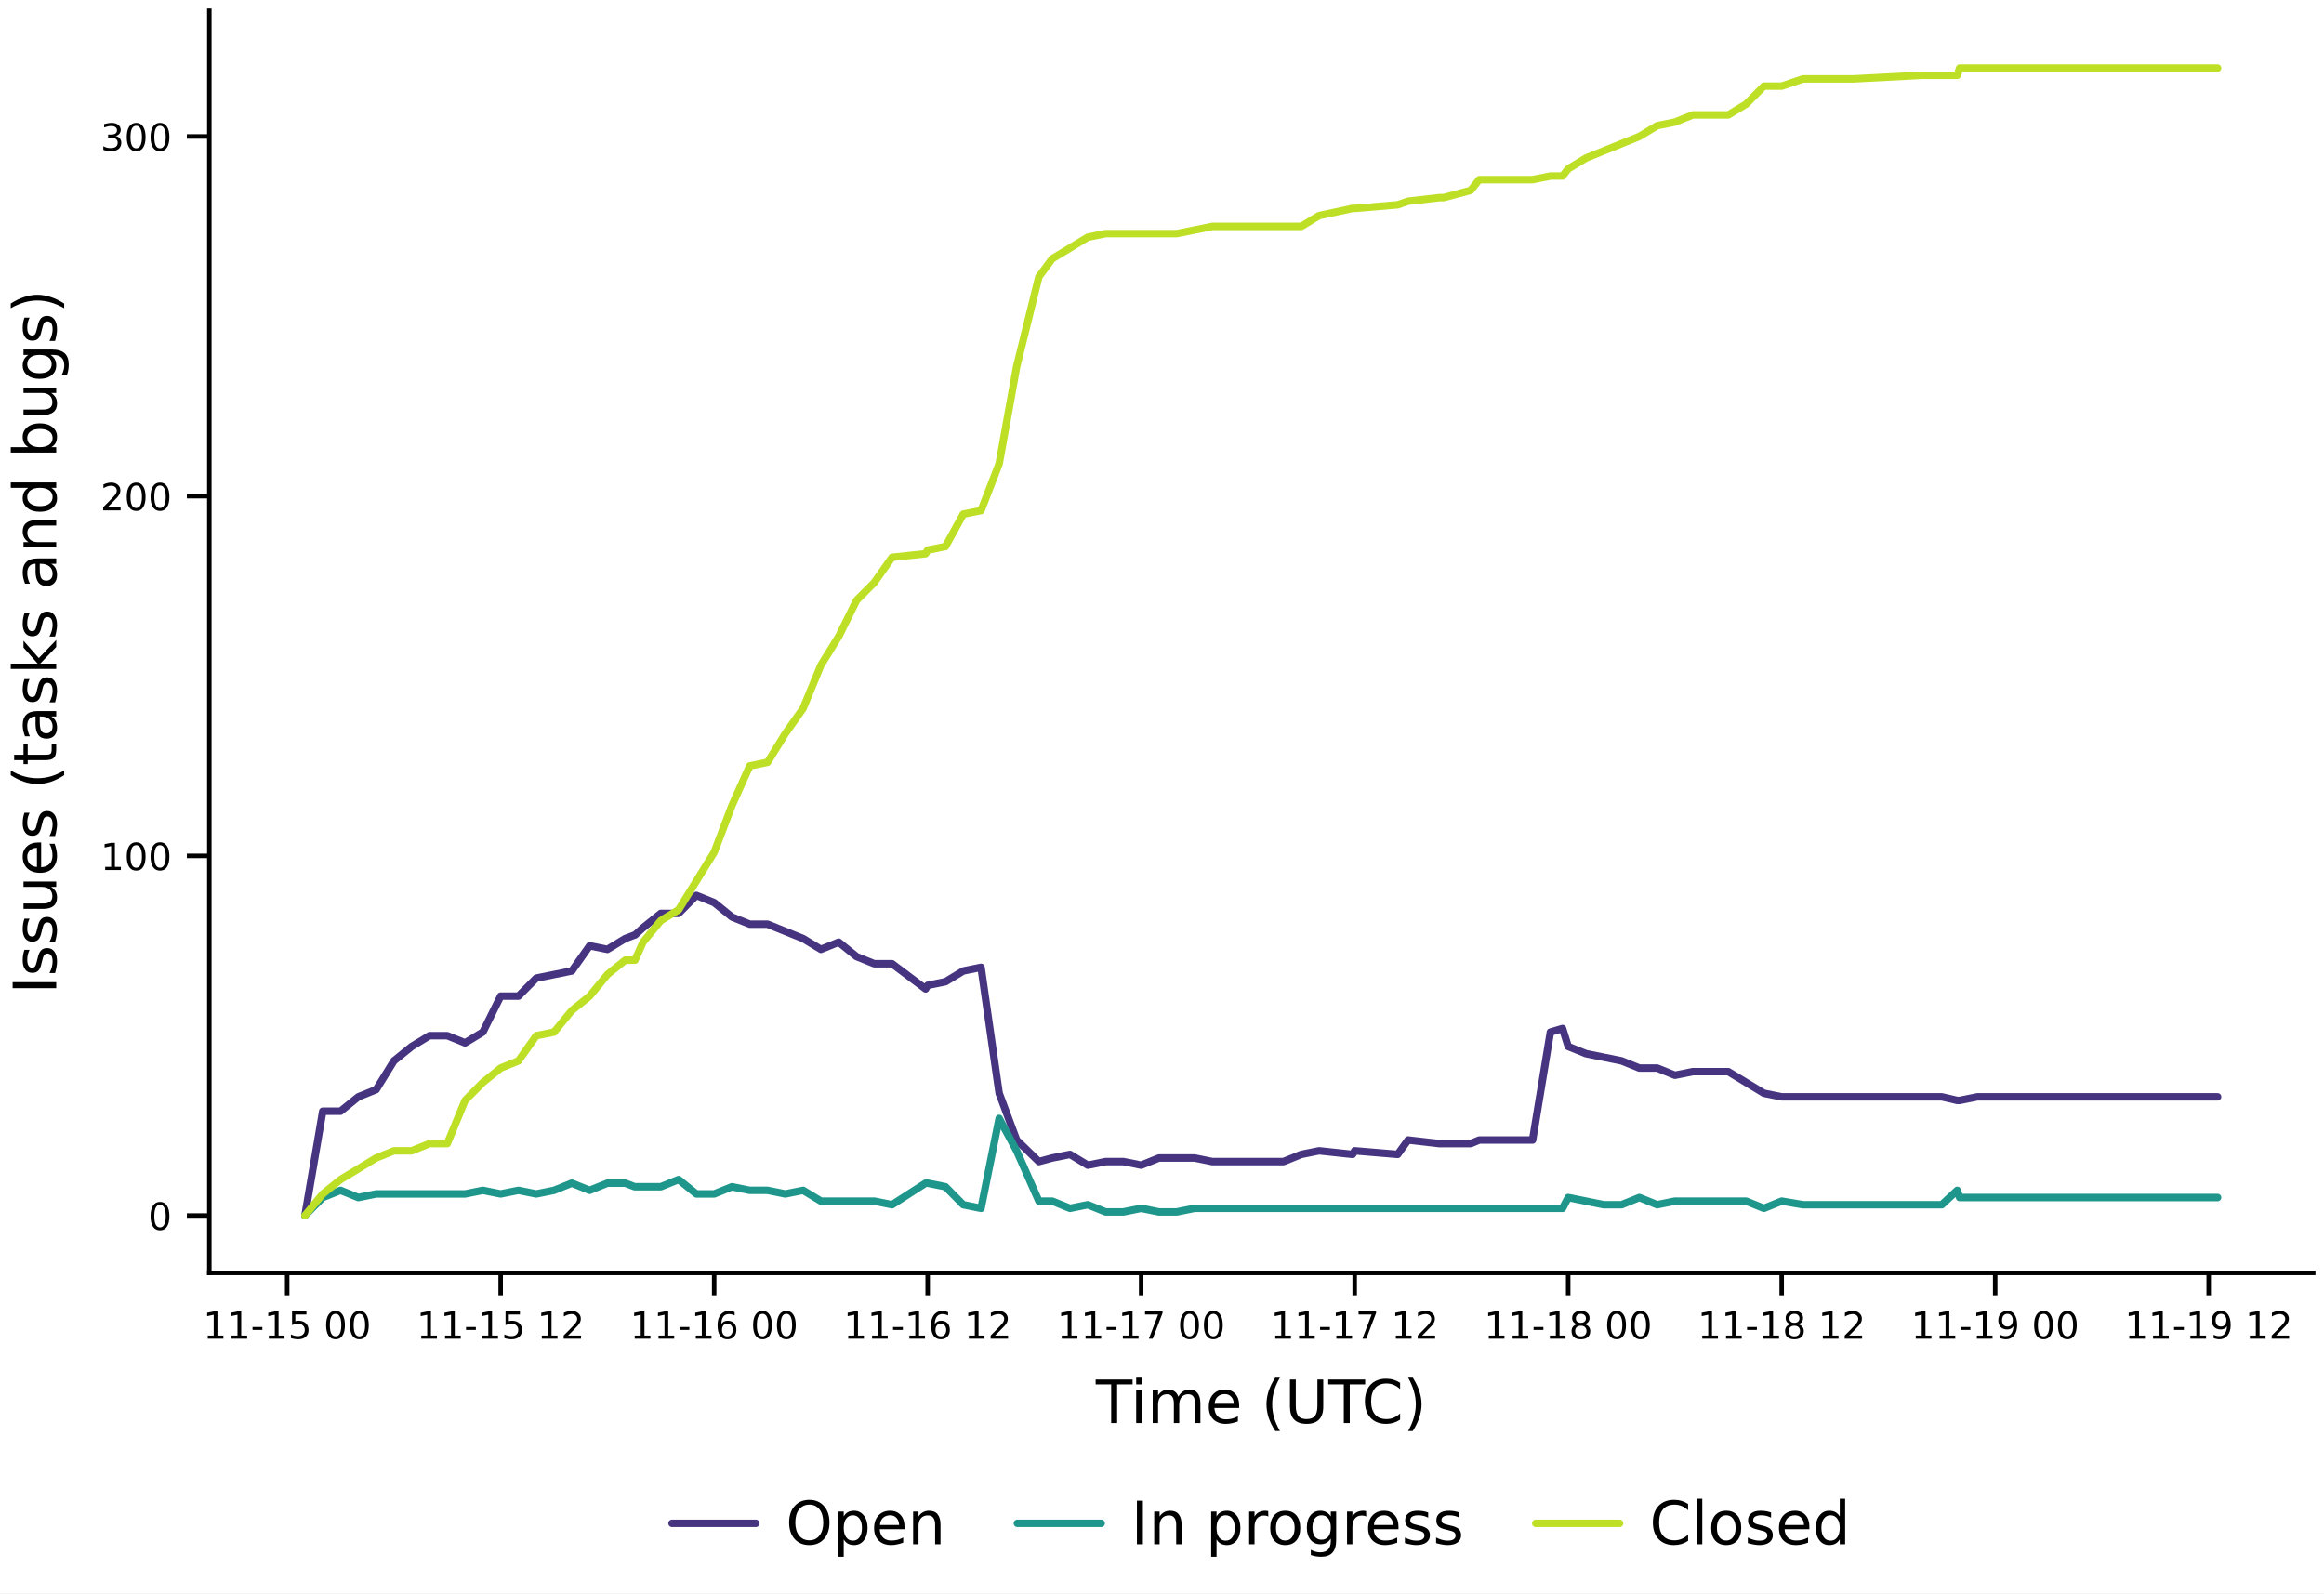
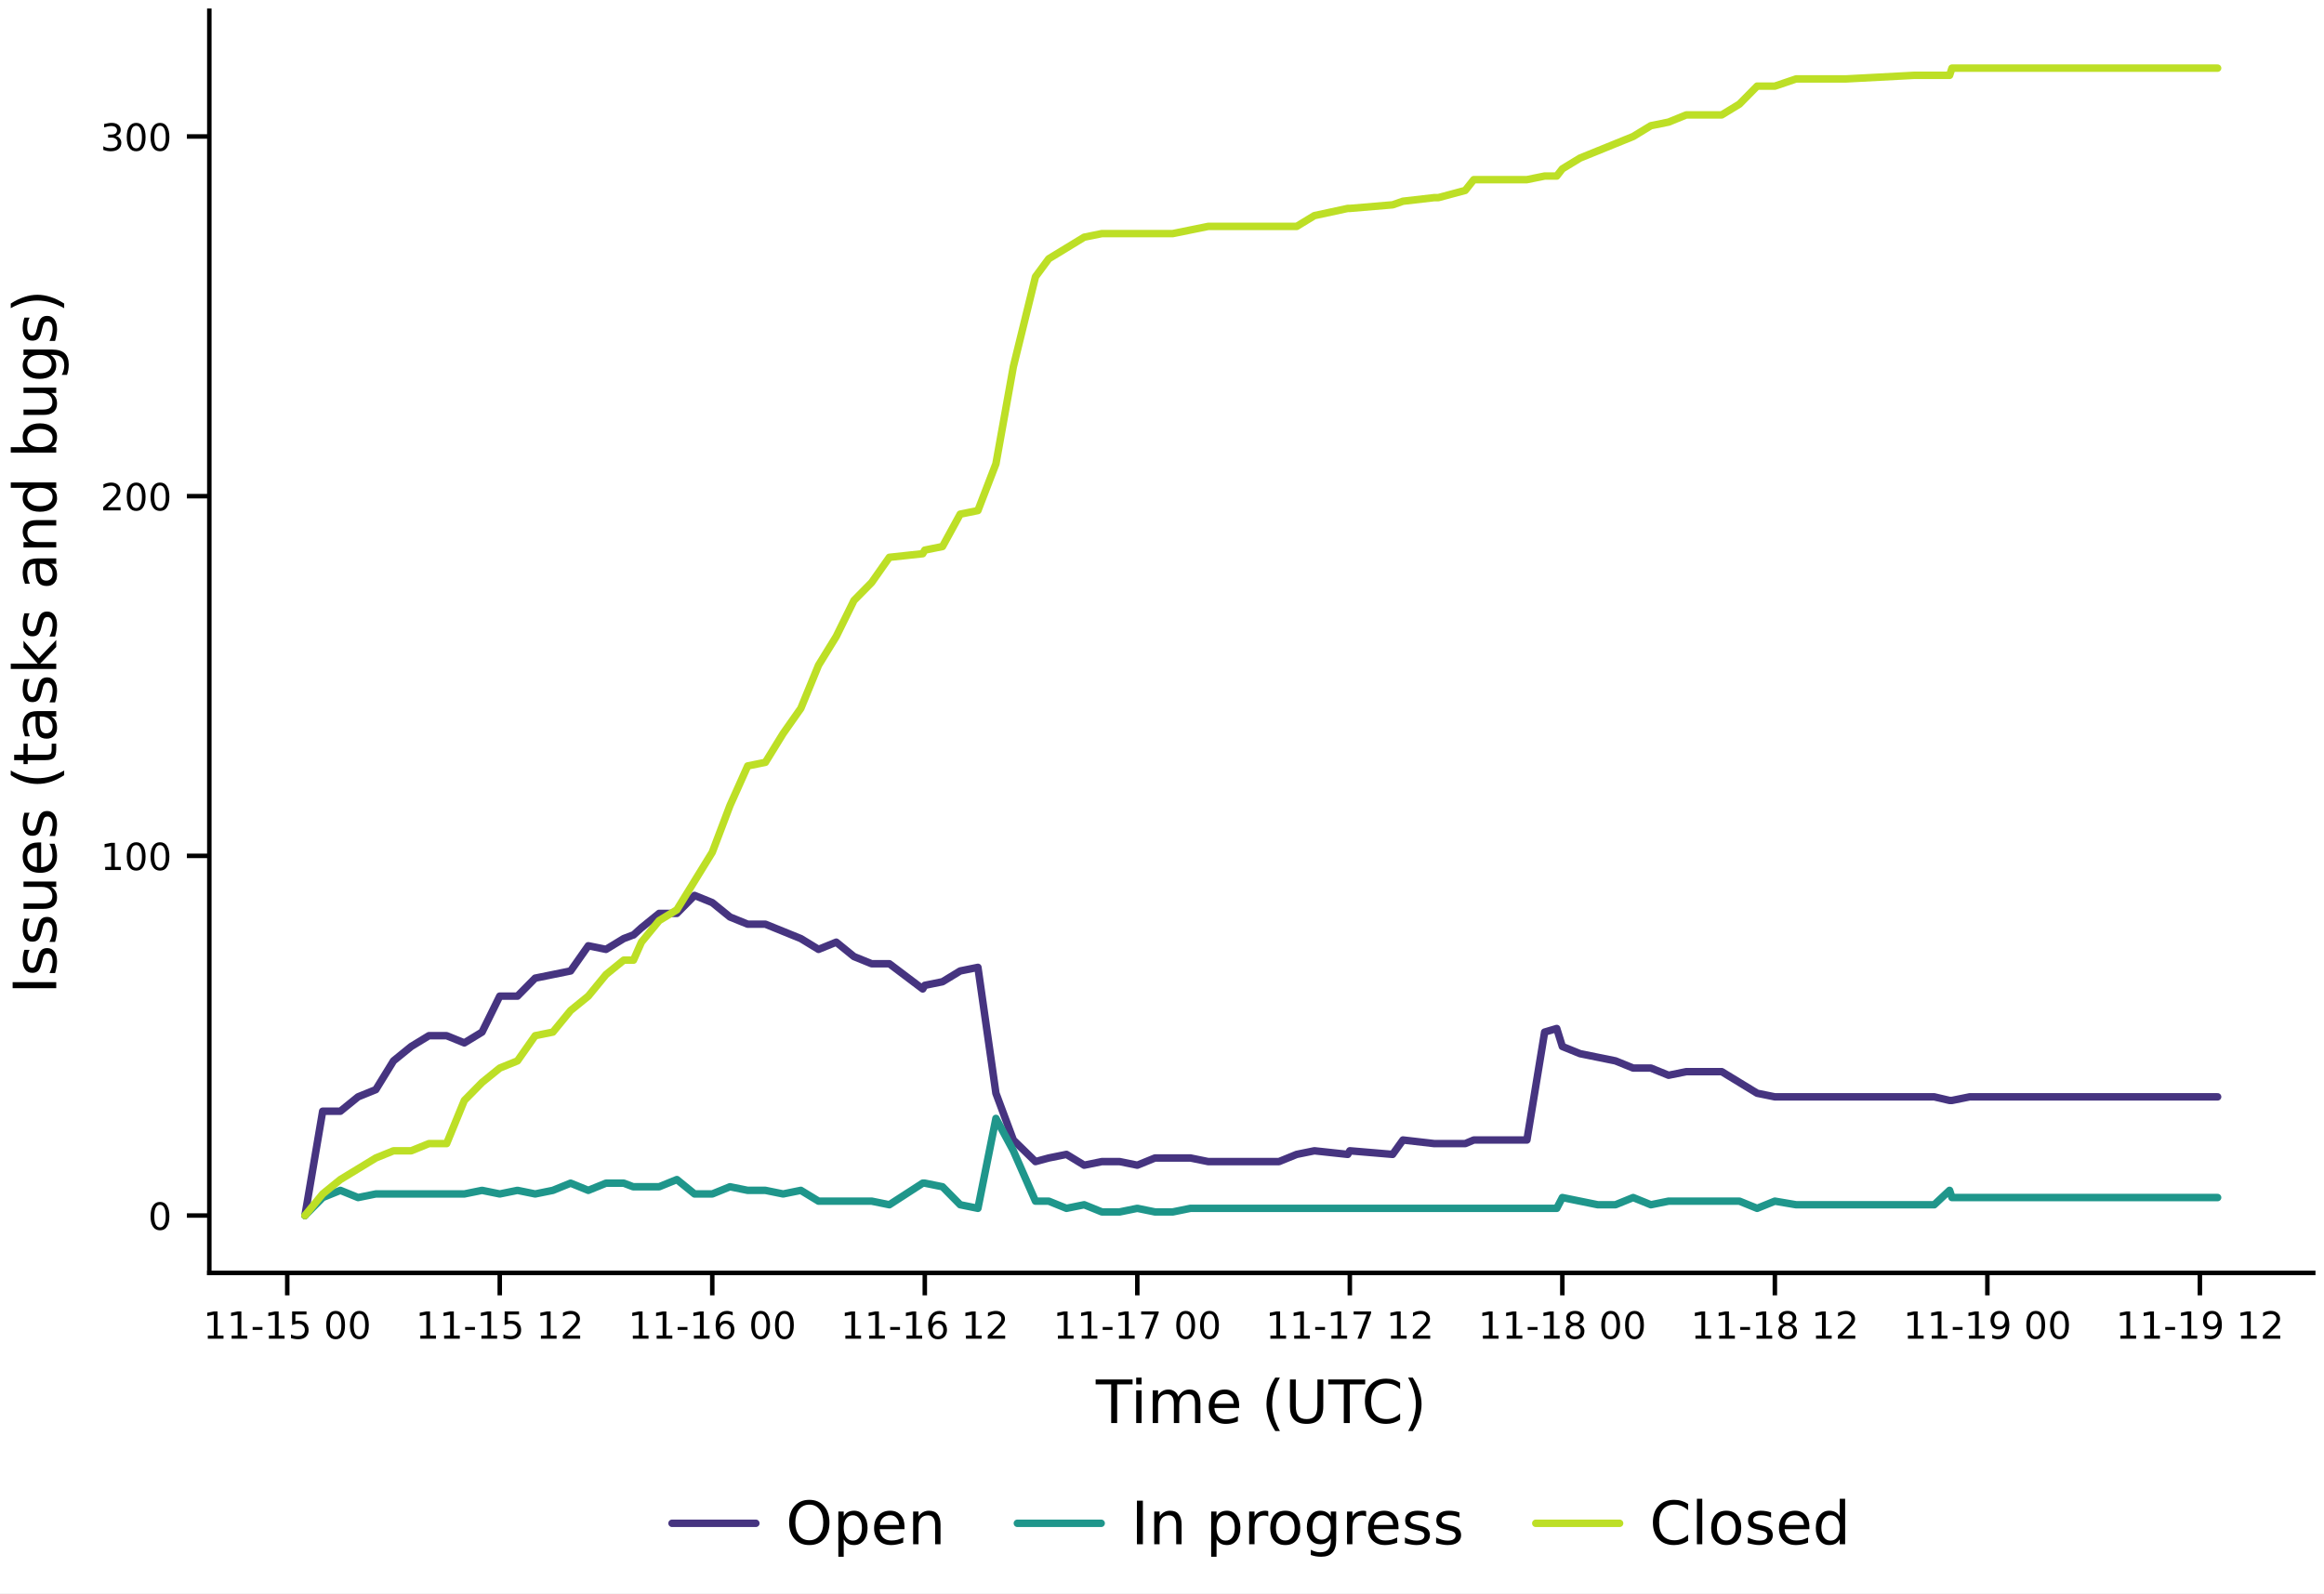
<svg xmlns="http://www.w3.org/2000/svg" xmlns:xlink="http://www.w3.org/1999/xlink" width="310.696pt" height="213.046pt" viewBox="0 0 310.696 213.046" version="1.1">
  <defs>
    <style type="text/css">*{stroke-linejoin: round; stroke-linecap: butt}</style>
  </defs>
  <g id="figure_1">
    <g id="patch_1">
      <path d="M -0 213.046  L 310.696 213.046  L 310.696 0  L -0 0  z " style="fill: #ffffff" />
    </g>
    <g id="axes_1">
      <g id="patch_2">
        <path d="M 27.984 170.203  L 309.256 170.203  L 309.256 1.44  L 27.984 1.44  z " style="fill: #ffffff" />
      </g>
      <g id="matplotlib.axis_1">
        <g id="xtick_1">
          <g id="line2d_1">
            <defs>
-               <path id="m3e35c0285f" d="M 0 0  L 0 3  " style="stroke: #000000; stroke-width: 0.6" />
+               <path id="m09d2174da2" d="M 0 0  L 0 3  " style="stroke: #000000; stroke-width: 0.6" />
            </defs>
            <g>
-               <use xlink:href="#m3e35c0285f" x="38.391" y="170.203" style="stroke: #000000; stroke-width: 0.6" />
+               <use xlink:href="#m09d2174da2" x="38.402" y="170.203" style="stroke: #000000; stroke-width: 0.6" />
            </g>
          </g>
          <g id="text_1">
-             <text style="font-size: 5px; font-family: 'DejaVu Sans', sans-serif; text-anchor: middle" x="38.391" y="179.002" transform="rotate(-0 38.39082 179.0017)">11-15 00</text>
+             <text style="font-size: 5px; font-family: 'DejaVu Sans', sans-serif; text-anchor: middle" x="38.402" y="179.002" transform="rotate(-0 38.40184 179.0017)">11-15 00</text>
          </g>
        </g>
        <g id="xtick_2">
          <g id="line2d_2">
            <g>
-               <use xlink:href="#m3e35c0285f" x="66.934" y="170.203" style="stroke: #000000; stroke-width: 0.6" />
+               <use xlink:href="#m09d2174da2" x="66.813" y="170.203" style="stroke: #000000; stroke-width: 0.6" />
            </g>
          </g>
          <g id="text_2">
-             <text style="font-size: 5px; font-family: 'DejaVu Sans', sans-serif; text-anchor: middle" x="66.934" y="179.002" transform="rotate(-0 66.93423 179.0017)">11-15 12</text>
+             <text style="font-size: 5px; font-family: 'DejaVu Sans', sans-serif; text-anchor: middle" x="66.813" y="179.002" transform="rotate(-0 66.81309 179.0017)">11-15 12</text>
          </g>
        </g>
        <g id="xtick_3">
          <g id="line2d_3">
            <g>
-               <use xlink:href="#m3e35c0285f" x="95.478" y="170.203" style="stroke: #000000; stroke-width: 0.6" />
+               <use xlink:href="#m09d2174da2" x="95.224" y="170.203" style="stroke: #000000; stroke-width: 0.6" />
            </g>
          </g>
          <g id="text_3">
-             <text style="font-size: 5px; font-family: 'DejaVu Sans', sans-serif; text-anchor: middle" x="95.478" y="179.002" transform="rotate(-0 95.47763 179.0017)">11-16 00</text>
+             <text style="font-size: 5px; font-family: 'DejaVu Sans', sans-serif; text-anchor: middle" x="95.224" y="179.002" transform="rotate(-0 95.22435 179.0017)">11-16 00</text>
          </g>
        </g>
        <g id="xtick_4">
          <g id="line2d_4">
            <g>
-               <use xlink:href="#m3e35c0285f" x="124.021" y="170.203" style="stroke: #000000; stroke-width: 0.6" />
+               <use xlink:href="#m09d2174da2" x="123.636" y="170.203" style="stroke: #000000; stroke-width: 0.6" />
            </g>
          </g>
          <g id="text_4">
-             <text style="font-size: 5px; font-family: 'DejaVu Sans', sans-serif; text-anchor: middle" x="124.021" y="179.002" transform="rotate(-0 124.021 179.0017)">11-16 12</text>
+             <text style="font-size: 5px; font-family: 'DejaVu Sans', sans-serif; text-anchor: middle" x="123.636" y="179.002" transform="rotate(-0 123.6356 179.0017)">11-16 12</text>
          </g>
        </g>
        <g id="xtick_5">
          <g id="line2d_5">
            <g>
-               <use xlink:href="#m3e35c0285f" x="152.564" y="170.203" style="stroke: #000000; stroke-width: 0.6" />
+               <use xlink:href="#m09d2174da2" x="152.047" y="170.203" style="stroke: #000000; stroke-width: 0.6" />
            </g>
          </g>
          <g id="text_5">
-             <text style="font-size: 5px; font-family: 'DejaVu Sans', sans-serif; text-anchor: middle" x="152.564" y="179.002" transform="rotate(-0 152.5644 179.0017)">11-17 00</text>
+             <text style="font-size: 5px; font-family: 'DejaVu Sans', sans-serif; text-anchor: middle" x="152.047" y="179.002" transform="rotate(-0 152.0469 179.0017)">11-17 00</text>
          </g>
        </g>
        <g id="xtick_6">
          <g id="line2d_6">
            <g>
-               <use xlink:href="#m3e35c0285f" x="181.108" y="170.203" style="stroke: #000000; stroke-width: 0.6" />
+               <use xlink:href="#m09d2174da2" x="180.458" y="170.203" style="stroke: #000000; stroke-width: 0.6" />
            </g>
          </g>
          <g id="text_6">
-             <text style="font-size: 5px; font-family: 'DejaVu Sans', sans-serif; text-anchor: middle" x="181.108" y="179.002" transform="rotate(-0 181.1078 179.0017)">11-17 12</text>
+             <text style="font-size: 5px; font-family: 'DejaVu Sans', sans-serif; text-anchor: middle" x="180.458" y="179.002" transform="rotate(-0 180.4581 179.0017)">11-17 12</text>
          </g>
        </g>
        <g id="xtick_7">
          <g id="line2d_7">
            <g>
-               <use xlink:href="#m3e35c0285f" x="209.651" y="170.203" style="stroke: #000000; stroke-width: 0.6" />
+               <use xlink:href="#m09d2174da2" x="208.869" y="170.203" style="stroke: #000000; stroke-width: 0.6" />
            </g>
          </g>
          <g id="text_7">
-             <text style="font-size: 5px; font-family: 'DejaVu Sans', sans-serif; text-anchor: middle" x="209.651" y="179.002" transform="rotate(-0 209.6512 179.0017)">11-18 00</text>
+             <text style="font-size: 5px; font-family: 'DejaVu Sans', sans-serif; text-anchor: middle" x="208.869" y="179.002" transform="rotate(-0 208.8694 179.0017)">11-18 00</text>
          </g>
        </g>
        <g id="xtick_8">
          <g id="line2d_8">
            <g>
-               <use xlink:href="#m3e35c0285f" x="238.195" y="170.203" style="stroke: #000000; stroke-width: 0.6" />
+               <use xlink:href="#m09d2174da2" x="237.281" y="170.203" style="stroke: #000000; stroke-width: 0.6" />
            </g>
          </g>
          <g id="text_8">
-             <text style="font-size: 5px; font-family: 'DejaVu Sans', sans-serif; text-anchor: middle" x="238.195" y="179.002" transform="rotate(-0 238.1946 179.0017)">11-18 12</text>
+             <text style="font-size: 5px; font-family: 'DejaVu Sans', sans-serif; text-anchor: middle" x="237.281" y="179.002" transform="rotate(-0 237.2806 179.0017)">11-18 12</text>
          </g>
        </g>
        <g id="xtick_9">
          <g id="line2d_9">
            <g>
-               <use xlink:href="#m3e35c0285f" x="266.738" y="170.203" style="stroke: #000000; stroke-width: 0.6" />
+               <use xlink:href="#m09d2174da2" x="265.692" y="170.203" style="stroke: #000000; stroke-width: 0.6" />
            </g>
          </g>
          <g id="text_9">
-             <text style="font-size: 5px; font-family: 'DejaVu Sans', sans-serif; text-anchor: middle" x="266.738" y="179.002" transform="rotate(-0 266.738 179.0017)">11-19 00</text>
+             <text style="font-size: 5px; font-family: 'DejaVu Sans', sans-serif; text-anchor: middle" x="265.692" y="179.002" transform="rotate(-0 265.6919 179.0017)">11-19 00</text>
          </g>
        </g>
        <g id="xtick_10">
          <g id="line2d_10">
            <g>
-               <use xlink:href="#m3e35c0285f" x="295.281" y="170.203" style="stroke: #000000; stroke-width: 0.6" />
+               <use xlink:href="#m09d2174da2" x="294.103" y="170.203" style="stroke: #000000; stroke-width: 0.6" />
            </g>
          </g>
          <g id="text_10">
-             <text style="font-size: 5px; font-family: 'DejaVu Sans', sans-serif; text-anchor: middle" x="295.281" y="179.002" transform="rotate(-0 295.2814 179.0017)">11-19 12</text>
+             <text style="font-size: 5px; font-family: 'DejaVu Sans', sans-serif; text-anchor: middle" x="294.103" y="179.002" transform="rotate(-0 294.1032 179.0017)">11-19 12</text>
          </g>
        </g>
        <g id="text_11">
          <text style="font-size: 8px; font-family: 'DejaVu Sans', sans-serif; text-anchor: middle" x="168.62" y="190.282" transform="rotate(-0 168.6201 190.2816)">Time (UTC)</text>
        </g>
      </g>
      <g id="matplotlib.axis_2">
        <g id="ytick_1">
          <g id="line2d_11">
            <defs>
-               <path id="mda7075b59f" d="M 0 0  L -3 0  " style="stroke: #000000; stroke-width: 0.6" />
+               <path id="mfe4bc73ca6" d="M 0 0  L -3 0  " style="stroke: #000000; stroke-width: 0.6" />
            </defs>
            <g>
-               <use xlink:href="#mda7075b59f" x="27.984" y="162.532" style="stroke: #000000; stroke-width: 0.6" />
+               <use xlink:href="#mfe4bc73ca6" x="27.984" y="162.532" style="stroke: #000000; stroke-width: 0.6" />
            </g>
          </g>
          <g id="text_12">
            <text style="font-size: 5px; font-family: 'DejaVu Sans', sans-serif; text-anchor: end" x="22.984" y="164.431" transform="rotate(-0 22.98438 164.4312)">0</text>
          </g>
        </g>
        <g id="ytick_2">
          <g id="line2d_12">
            <g>
-               <use xlink:href="#mda7075b59f" x="27.984" y="114.438" style="stroke: #000000; stroke-width: 0.6" />
+               <use xlink:href="#mfe4bc73ca6" x="27.984" y="114.438" style="stroke: #000000; stroke-width: 0.6" />
            </g>
          </g>
          <g id="text_13">
            <text style="font-size: 5px; font-family: 'DejaVu Sans', sans-serif; text-anchor: end" x="22.984" y="116.337" transform="rotate(-0 22.98438 116.337)">100</text>
          </g>
        </g>
        <g id="ytick_3">
          <g id="line2d_13">
            <g>
-               <use xlink:href="#mda7075b59f" x="27.984" y="66.343" style="stroke: #000000; stroke-width: 0.6" />
+               <use xlink:href="#mfe4bc73ca6" x="27.984" y="66.343" style="stroke: #000000; stroke-width: 0.6" />
            </g>
          </g>
          <g id="text_14">
            <text style="font-size: 5px; font-family: 'DejaVu Sans', sans-serif; text-anchor: end" x="22.984" y="68.243" transform="rotate(-0 22.98438 68.24266)">200</text>
          </g>
        </g>
        <g id="ytick_4">
          <g id="line2d_14">
            <g>
-               <use xlink:href="#mda7075b59f" x="27.984" y="18.249" style="stroke: #000000; stroke-width: 0.6" />
+               <use xlink:href="#mfe4bc73ca6" x="27.984" y="18.249" style="stroke: #000000; stroke-width: 0.6" />
            </g>
          </g>
          <g id="text_15">
            <text style="font-size: 5px; font-family: 'DejaVu Sans', sans-serif; text-anchor: end" x="22.984" y="20.148" transform="rotate(-0 22.98438 20.14837)">300</text>
          </g>
        </g>
        <g id="text_16">
          <text style="font-size: 8px; font-family: 'DejaVu Sans', sans-serif; text-anchor: middle" x="7.519" y="85.821" transform="rotate(-90 7.51875 85.82143)">Issues (tasks and bugs)</text>
        </g>
      </g>
      <g id="line2d_15">
-         <path d="M 40.769 162.532  L 43.148 148.584  L 45.527 148.584  L 47.905 146.661  L 50.284 145.699  L 52.663 141.851  L 55.041 139.928  L 57.42 138.485  L 59.798 138.485  L 62.177 139.447  L 64.556 138.004  L 66.934 133.194  L 69.313 133.194  L 71.691 130.79  L 74.07 130.309  L 76.449 129.828  L 78.827 126.461  L 81.206 126.942  L 83.585 125.499  L 84.853 125.018  L 84.893 125.018  L 85.963 124.056  L 88.342 122.133  L 90.72 122.133  L 93.099 119.728  L 95.478 120.69  L 97.856 122.614  L 100.235 123.575  L 102.613 123.575  L 104.992 124.537  L 107.371 125.499  L 109.749 126.942  L 112.128 125.98  L 114.507 127.904  L 116.885 128.866  L 119.264 128.866  L 123.744 132.232  L 124.021 131.751  L 126.4 131.271  L 128.778 129.828  L 131.157 129.347  L 133.575 146.18  L 135.914 152.432  L 138.887 155.318  L 140.671 154.837  L 143.05 154.356  L 145.429 155.799  L 147.807 155.318  L 150.186 155.318  L 152.564 155.799  L 154.943 154.837  L 157.322 154.837  L 159.7 154.837  L 162.079 155.318  L 164.458 155.318  L 166.836 155.318  L 169.215 155.318  L 171.593 155.318  L 173.972 154.356  L 176.351 153.875  L 180.83 154.356  L 181.108 153.875  L 186.856 154.356  L 188.244 152.432  L 192.446 152.913  L 193.001 152.913  L 196.608 152.913  L 197.758 152.432  L 200.137 152.432  L 202.515 152.432  L 204.894 152.432  L 207.273 138.004  L 208.898 137.523  L 209.651 139.928  L 212.03 140.889  L 214.408 141.37  L 216.787 141.851  L 219.166 142.813  L 221.544 142.813  L 223.923 143.775  L 226.302 143.294  L 228.68 143.294  L 231.059 143.294  L 233.437 144.737  L 235.816 146.18  L 238.195 146.661  L 241.049 146.661  L 242.992 146.661  L 245.33 146.661  L 247.709 146.661  L 256.867 146.661  L 257.224 146.661  L 259.602 146.661  L 261.664 147.142  L 261.981 147.142  L 264.359 146.661  L 266.738 146.661  L 269.473 146.661  L 287.353 146.661  L 288.146 146.661  L 290.524 146.661  L 292.903 146.661  L 296.471 146.661  " clip-path="url(#pc90924f79c)" style="fill: none; stroke: #463480; stroke-linecap: round" />
+         <path d="M 40.769 162.532  L 43.137 148.584  L 45.505 148.584  L 47.872 146.661  L 50.24 145.699  L 52.607 141.851  L 54.975 139.928  L 57.343 138.485  L 59.71 138.485  L 62.078 139.447  L 64.445 138.004  L 66.813 133.194  L 69.181 133.194  L 71.548 130.79  L 73.916 130.309  L 76.284 129.828  L 78.651 126.461  L 81.019 126.942  L 83.386 125.499  L 84.649 125.018  L 84.689 125.018  L 85.754 124.056  L 88.122 122.133  L 90.489 122.133  L 92.857 119.728  L 95.224 120.69  L 97.592 122.614  L 99.96 123.575  L 102.327 123.575  L 104.695 124.537  L 107.062 125.499  L 109.43 126.942  L 111.798 125.98  L 114.165 127.904  L 116.533 128.866  L 118.9 128.866  L 123.359 132.232  L 123.636 131.751  L 126.003 131.271  L 128.371 129.828  L 130.738 129.347  L 133.145 146.18  L 135.474 152.432  L 138.433 155.318  L 140.209 154.837  L 142.576 154.356  L 144.944 155.799  L 147.312 155.318  L 149.679 155.318  L 152.047 155.799  L 154.414 154.837  L 156.782 154.837  L 159.15 154.837  L 161.517 155.318  L 163.885 155.318  L 166.252 155.318  L 168.62 155.318  L 170.988 155.318  L 173.355 154.356  L 175.723 153.875  L 180.182 154.356  L 180.458 153.875  L 186.18 154.356  L 187.561 152.432  L 191.744 152.913  L 192.296 152.913  L 195.887 152.913  L 197.031 152.432  L 199.399 152.432  L 201.767 152.432  L 204.134 152.432  L 206.502 138.004  L 208.12 137.523  L 208.869 139.928  L 211.237 140.889  L 213.605 141.37  L 215.972 141.851  L 218.34 142.813  L 220.707 142.813  L 223.075 143.775  L 225.443 143.294  L 227.81 143.294  L 230.178 143.294  L 232.545 144.737  L 234.913 146.18  L 237.281 146.661  L 240.122 146.661  L 242.055 146.661  L 244.383 146.661  L 246.751 146.661  L 255.866 146.661  L 256.221 146.661  L 258.589 146.661  L 260.641 147.142  L 260.957 147.142  L 263.324 146.661  L 265.692 146.661  L 268.415 146.661  L 286.211 146.661  L 287 146.661  L 289.368 146.661  L 291.736 146.661  L 295.287 146.661  L 296.471 146.661  " clip-path="url(#p36c6ac4038)" style="fill: none; stroke: #463480; stroke-linecap: round" />
      </g>
      <g id="line2d_16">
-         <path d="M 40.769 162.532  L 43.148 160.127  L 45.527 159.165  L 47.905 160.127  L 50.284 159.646  L 52.663 159.646  L 55.041 159.646  L 57.42 159.646  L 59.798 159.646  L 62.177 159.646  L 64.556 159.165  L 66.934 159.646  L 69.313 159.165  L 71.691 159.646  L 74.07 159.165  L 76.449 158.203  L 78.827 159.165  L 81.206 158.203  L 83.585 158.203  L 84.853 158.684  L 84.893 158.684  L 85.963 158.684  L 88.342 158.684  L 90.72 157.722  L 93.099 159.646  L 95.478 159.646  L 97.856 158.684  L 100.235 159.165  L 102.613 159.165  L 104.992 159.646  L 107.371 159.165  L 109.749 160.608  L 112.128 160.608  L 114.507 160.608  L 116.885 160.608  L 119.264 161.089  L 123.744 158.203  L 124.021 158.203  L 126.4 158.684  L 128.778 161.089  L 131.157 161.57  L 133.575 149.546  L 135.914 153.875  L 138.887 160.608  L 140.671 160.608  L 143.05 161.57  L 145.429 161.089  L 147.807 162.051  L 150.186 162.051  L 152.564 161.57  L 154.943 162.051  L 157.322 162.051  L 159.7 161.57  L 162.079 161.57  L 164.458 161.57  L 166.836 161.57  L 169.215 161.57  L 171.593 161.57  L 173.972 161.57  L 176.351 161.57  L 180.83 161.57  L 181.108 161.57  L 186.856 161.57  L 188.244 161.57  L 192.446 161.57  L 193.001 161.57  L 196.608 161.57  L 197.758 161.57  L 200.137 161.57  L 202.515 161.57  L 204.894 161.57  L 207.273 161.57  L 208.898 161.57  L 209.651 160.127  L 212.03 160.608  L 214.408 161.089  L 216.787 161.089  L 219.166 160.127  L 221.544 161.089  L 223.923 160.608  L 226.302 160.608  L 228.68 160.608  L 231.059 160.608  L 233.437 160.608  L 235.816 161.57  L 238.195 160.608  L 241.049 161.089  L 242.992 161.089  L 245.33 161.089  L 247.709 161.089  L 256.867 161.089  L 257.224 161.089  L 259.602 161.089  L 261.664 159.165  L 261.981 160.127  L 264.359 160.127  L 266.738 160.127  L 269.473 160.127  L 287.353 160.127  L 288.146 160.127  L 290.524 160.127  L 292.903 160.127  L 296.471 160.127  " clip-path="url(#pc90924f79c)" style="fill: none; stroke: #1f968b; stroke-linecap: round" />
+         <path d="M 40.769 162.532  L 43.137 160.127  L 45.505 159.165  L 47.872 160.127  L 50.24 159.646  L 52.607 159.646  L 54.975 159.646  L 57.343 159.646  L 59.71 159.646  L 62.078 159.646  L 64.445 159.165  L 66.813 159.646  L 69.181 159.165  L 71.548 159.646  L 73.916 159.165  L 76.284 158.203  L 78.651 159.165  L 81.019 158.203  L 83.386 158.203  L 84.649 158.684  L 84.689 158.684  L 85.754 158.684  L 88.122 158.684  L 90.489 157.722  L 92.857 159.646  L 95.224 159.646  L 97.592 158.684  L 99.96 159.165  L 102.327 159.165  L 104.695 159.646  L 107.062 159.165  L 109.43 160.608  L 111.798 160.608  L 114.165 160.608  L 116.533 160.608  L 118.9 161.089  L 123.359 158.203  L 123.636 158.203  L 126.003 158.684  L 128.371 161.089  L 130.738 161.57  L 133.145 149.546  L 135.474 153.875  L 138.433 160.608  L 140.209 160.608  L 142.576 161.57  L 144.944 161.089  L 147.312 162.051  L 149.679 162.051  L 152.047 161.57  L 154.414 162.051  L 156.782 162.051  L 159.15 161.57  L 161.517 161.57  L 163.885 161.57  L 166.252 161.57  L 168.62 161.57  L 170.988 161.57  L 173.355 161.57  L 175.723 161.57  L 180.182 161.57  L 180.458 161.57  L 186.18 161.57  L 187.561 161.57  L 191.744 161.57  L 192.296 161.57  L 195.887 161.57  L 197.031 161.57  L 199.399 161.57  L 201.767 161.57  L 204.134 161.57  L 206.502 161.57  L 208.12 161.57  L 208.869 160.127  L 211.237 160.608  L 213.605 161.089  L 215.972 161.089  L 218.34 160.127  L 220.707 161.089  L 223.075 160.608  L 225.443 160.608  L 227.81 160.608  L 230.178 160.608  L 232.545 160.608  L 234.913 161.57  L 237.281 160.608  L 240.122 161.089  L 242.055 161.089  L 244.383 161.089  L 246.751 161.089  L 255.866 161.089  L 256.221 161.089  L 258.589 161.089  L 260.641 159.165  L 260.957 160.127  L 263.324 160.127  L 265.692 160.127  L 268.415 160.127  L 286.211 160.127  L 287 160.127  L 289.368 160.127  L 291.736 160.127  L 295.287 160.127  L 296.471 160.127  " clip-path="url(#p36c6ac4038)" style="fill: none; stroke: #1f968b; stroke-linecap: round" />
      </g>
      <g id="line2d_17">
-         <path d="M 40.769 162.532  L 43.148 159.646  L 45.527 157.722  L 47.905 156.28  L 50.284 154.837  L 52.663 153.875  L 55.041 153.875  L 57.42 152.913  L 59.798 152.913  L 62.177 147.142  L 64.556 144.737  L 66.934 142.813  L 69.313 141.851  L 71.691 138.485  L 74.07 138.004  L 76.449 135.118  L 78.827 133.194  L 81.206 130.309  L 83.585 128.385  L 84.853 128.385  L 84.893 128.385  L 85.963 125.98  L 88.342 123.095  L 90.72 121.652  L 93.099 117.804  L 95.478 113.957  L 97.856 107.704  L 100.235 102.414  L 102.613 101.933  L 104.992 98.085  L 107.371 94.719  L 109.749 88.948  L 112.128 85.1  L 114.507 80.291  L 116.885 77.886  L 119.264 74.519  L 123.744 74.038  L 124.021 73.557  L 126.4 73.076  L 128.778 68.748  L 131.157 68.267  L 133.575 62.015  L 135.914 49.029  L 138.887 37.006  L 140.671 34.601  L 143.05 33.158  L 145.429 31.715  L 147.807 31.234  L 150.186 31.234  L 152.564 31.234  L 154.943 31.234  L 157.322 31.234  L 159.7 30.753  L 162.079 30.273  L 164.458 30.273  L 166.836 30.273  L 169.215 30.273  L 171.593 30.273  L 173.972 30.273  L 176.351 28.83  L 180.83 27.868  L 181.108 27.868  L 186.856 27.387  L 188.244 26.906  L 192.446 26.425  L 193.001 26.425  L 196.608 25.463  L 197.758 24.02  L 200.137 24.02  L 202.515 24.02  L 204.894 24.02  L 207.273 23.539  L 208.898 23.539  L 209.651 22.577  L 212.03 21.135  L 214.408 20.173  L 216.787 19.211  L 219.166 18.249  L 221.544 16.806  L 223.923 16.325  L 226.302 15.363  L 228.68 15.363  L 231.059 15.363  L 233.437 13.92  L 235.816 11.516  L 238.195 11.516  L 241.049 10.554  L 242.992 10.554  L 245.33 10.554  L 247.709 10.554  L 256.867 10.073  L 257.224 10.073  L 259.602 10.073  L 261.664 10.073  L 261.981 9.111  L 264.359 9.111  L 266.738 9.111  L 269.473 9.111  L 287.353 9.111  L 288.146 9.111  L 290.524 9.111  L 292.903 9.111  L 296.471 9.111  " clip-path="url(#pc90924f79c)" style="fill: none; stroke: #bddf26; stroke-linecap: round" />
+         <path d="M 40.769 162.532  L 43.137 159.646  L 45.505 157.722  L 47.872 156.28  L 50.24 154.837  L 52.607 153.875  L 54.975 153.875  L 57.343 152.913  L 59.71 152.913  L 62.078 147.142  L 64.445 144.737  L 66.813 142.813  L 69.181 141.851  L 71.548 138.485  L 73.916 138.004  L 76.284 135.118  L 78.651 133.194  L 81.019 130.309  L 83.386 128.385  L 84.649 128.385  L 84.689 128.385  L 85.754 125.98  L 88.122 123.095  L 90.489 121.652  L 92.857 117.804  L 95.224 113.957  L 97.592 107.704  L 99.96 102.414  L 102.327 101.933  L 104.695 98.085  L 107.062 94.719  L 109.43 88.948  L 111.798 85.1  L 114.165 80.291  L 116.533 77.886  L 118.9 74.519  L 123.359 74.038  L 123.636 73.557  L 126.003 73.076  L 128.371 68.748  L 130.738 68.267  L 133.145 62.015  L 135.474 49.029  L 138.433 37.006  L 140.209 34.601  L 142.576 33.158  L 144.944 31.715  L 147.312 31.234  L 149.679 31.234  L 152.047 31.234  L 154.414 31.234  L 156.782 31.234  L 159.15 30.753  L 161.517 30.273  L 163.885 30.273  L 166.252 30.273  L 168.62 30.273  L 170.988 30.273  L 173.355 30.273  L 175.723 28.83  L 180.182 27.868  L 180.458 27.868  L 186.18 27.387  L 187.561 26.906  L 191.744 26.425  L 192.296 26.425  L 195.887 25.463  L 197.031 24.02  L 199.399 24.02  L 201.767 24.02  L 204.134 24.02  L 206.502 23.539  L 208.12 23.539  L 208.869 22.577  L 211.237 21.135  L 213.605 20.173  L 215.972 19.211  L 218.34 18.249  L 220.707 16.806  L 223.075 16.325  L 225.443 15.363  L 227.81 15.363  L 230.178 15.363  L 232.545 13.92  L 234.913 11.516  L 237.281 11.516  L 240.122 10.554  L 242.055 10.554  L 244.383 10.554  L 246.751 10.554  L 255.866 10.073  L 256.221 10.073  L 258.589 10.073  L 260.641 10.073  L 260.957 9.111  L 263.324 9.111  L 265.692 9.111  L 268.415 9.111  L 286.211 9.111  L 287 9.111  L 289.368 9.111  L 291.736 9.111  L 295.287 9.111  L 296.471 9.111  " clip-path="url(#p36c6ac4038)" style="fill: none; stroke: #bddf26; stroke-linecap: round" />
      </g>
      <g id="patch_3">
        <path d="M 27.984 170.203  L 27.984 1.44  " style="fill: none; stroke: #000000; stroke-width: 0.6; stroke-linejoin: miter; stroke-linecap: square" />
      </g>
      <g id="patch_4">
        <path d="M 27.984 170.203  L 309.256 170.203  " style="fill: none; stroke: #000000; stroke-width: 0.6; stroke-linejoin: miter; stroke-linecap: square" />
      </g>
      <g id="legend_1">
        <g id="line2d_18">
          <path d="M 89.846 203.684  L 95.446 203.684  L 101.046 203.684  " style="fill: none; stroke: #463480; stroke-linecap: round" />
        </g>
        <g id="text_17">
          <text style="font-size: 8px; font-family: 'DejaVu Sans', sans-serif; text-anchor: start" x="105.046" y="206.484" transform="rotate(-0 105.0457 206.4837)">Open</text>
        </g>
        <g id="line2d_19">
          <path d="M 136.014 203.684  L 141.614 203.684  L 147.214 203.684  " style="fill: none; stroke: #1f968b; stroke-linecap: round" />
        </g>
        <g id="text_18">
          <text style="font-size: 8px; font-family: 'DejaVu Sans', sans-serif; text-anchor: start" x="151.214" y="206.484" transform="rotate(-0 151.2145 206.4837)">In progress</text>
        </g>
        <g id="line2d_20">
          <path d="M 205.322 203.684  L 210.922 203.684  L 216.522 203.684  " style="fill: none; stroke: #bddf26; stroke-linecap: round" />
        </g>
        <g id="text_19">
          <text style="font-size: 8px; font-family: 'DejaVu Sans', sans-serif; text-anchor: start" x="220.522" y="206.484" transform="rotate(-0 220.522 206.4837)">Closed</text>
        </g>
      </g>
    </g>
  </g>
  <defs>
-     <clipPath id="pc90924f79c">
+     <clipPath id="p36c6ac4038">
      <rect x="27.984" y="1.44" width="281.271" height="168.763" />
    </clipPath>
  </defs>
</svg>
